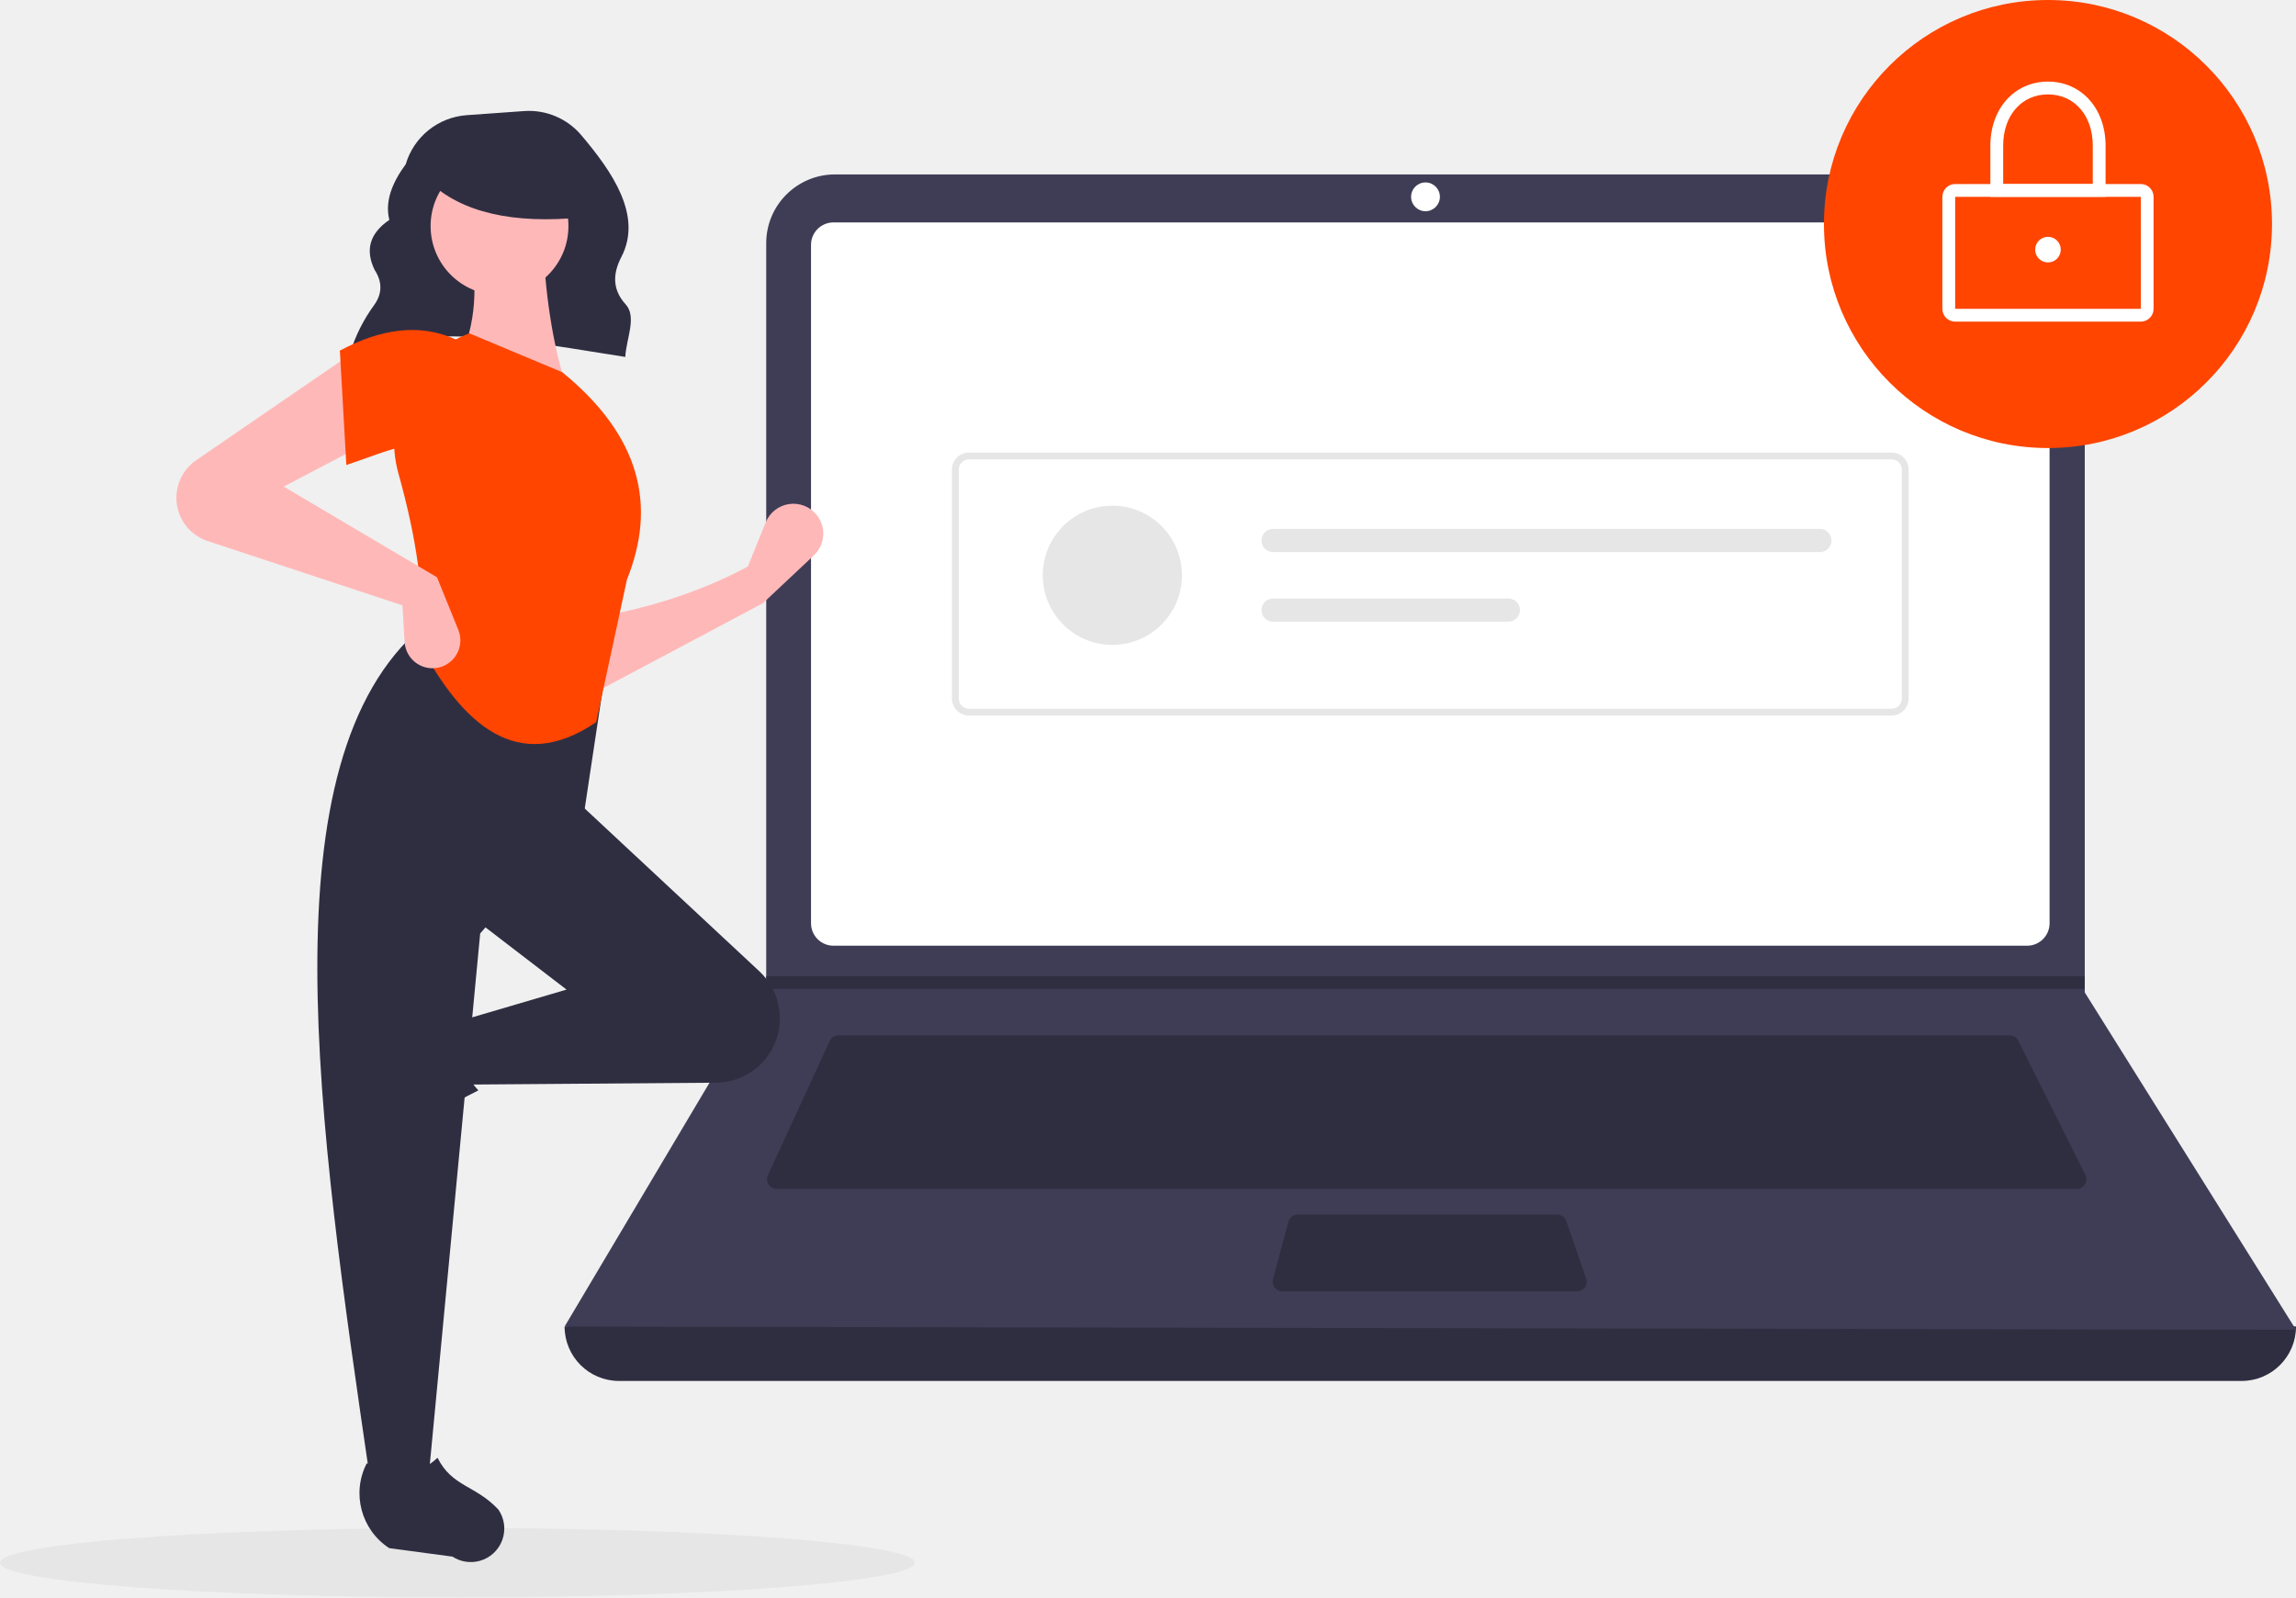
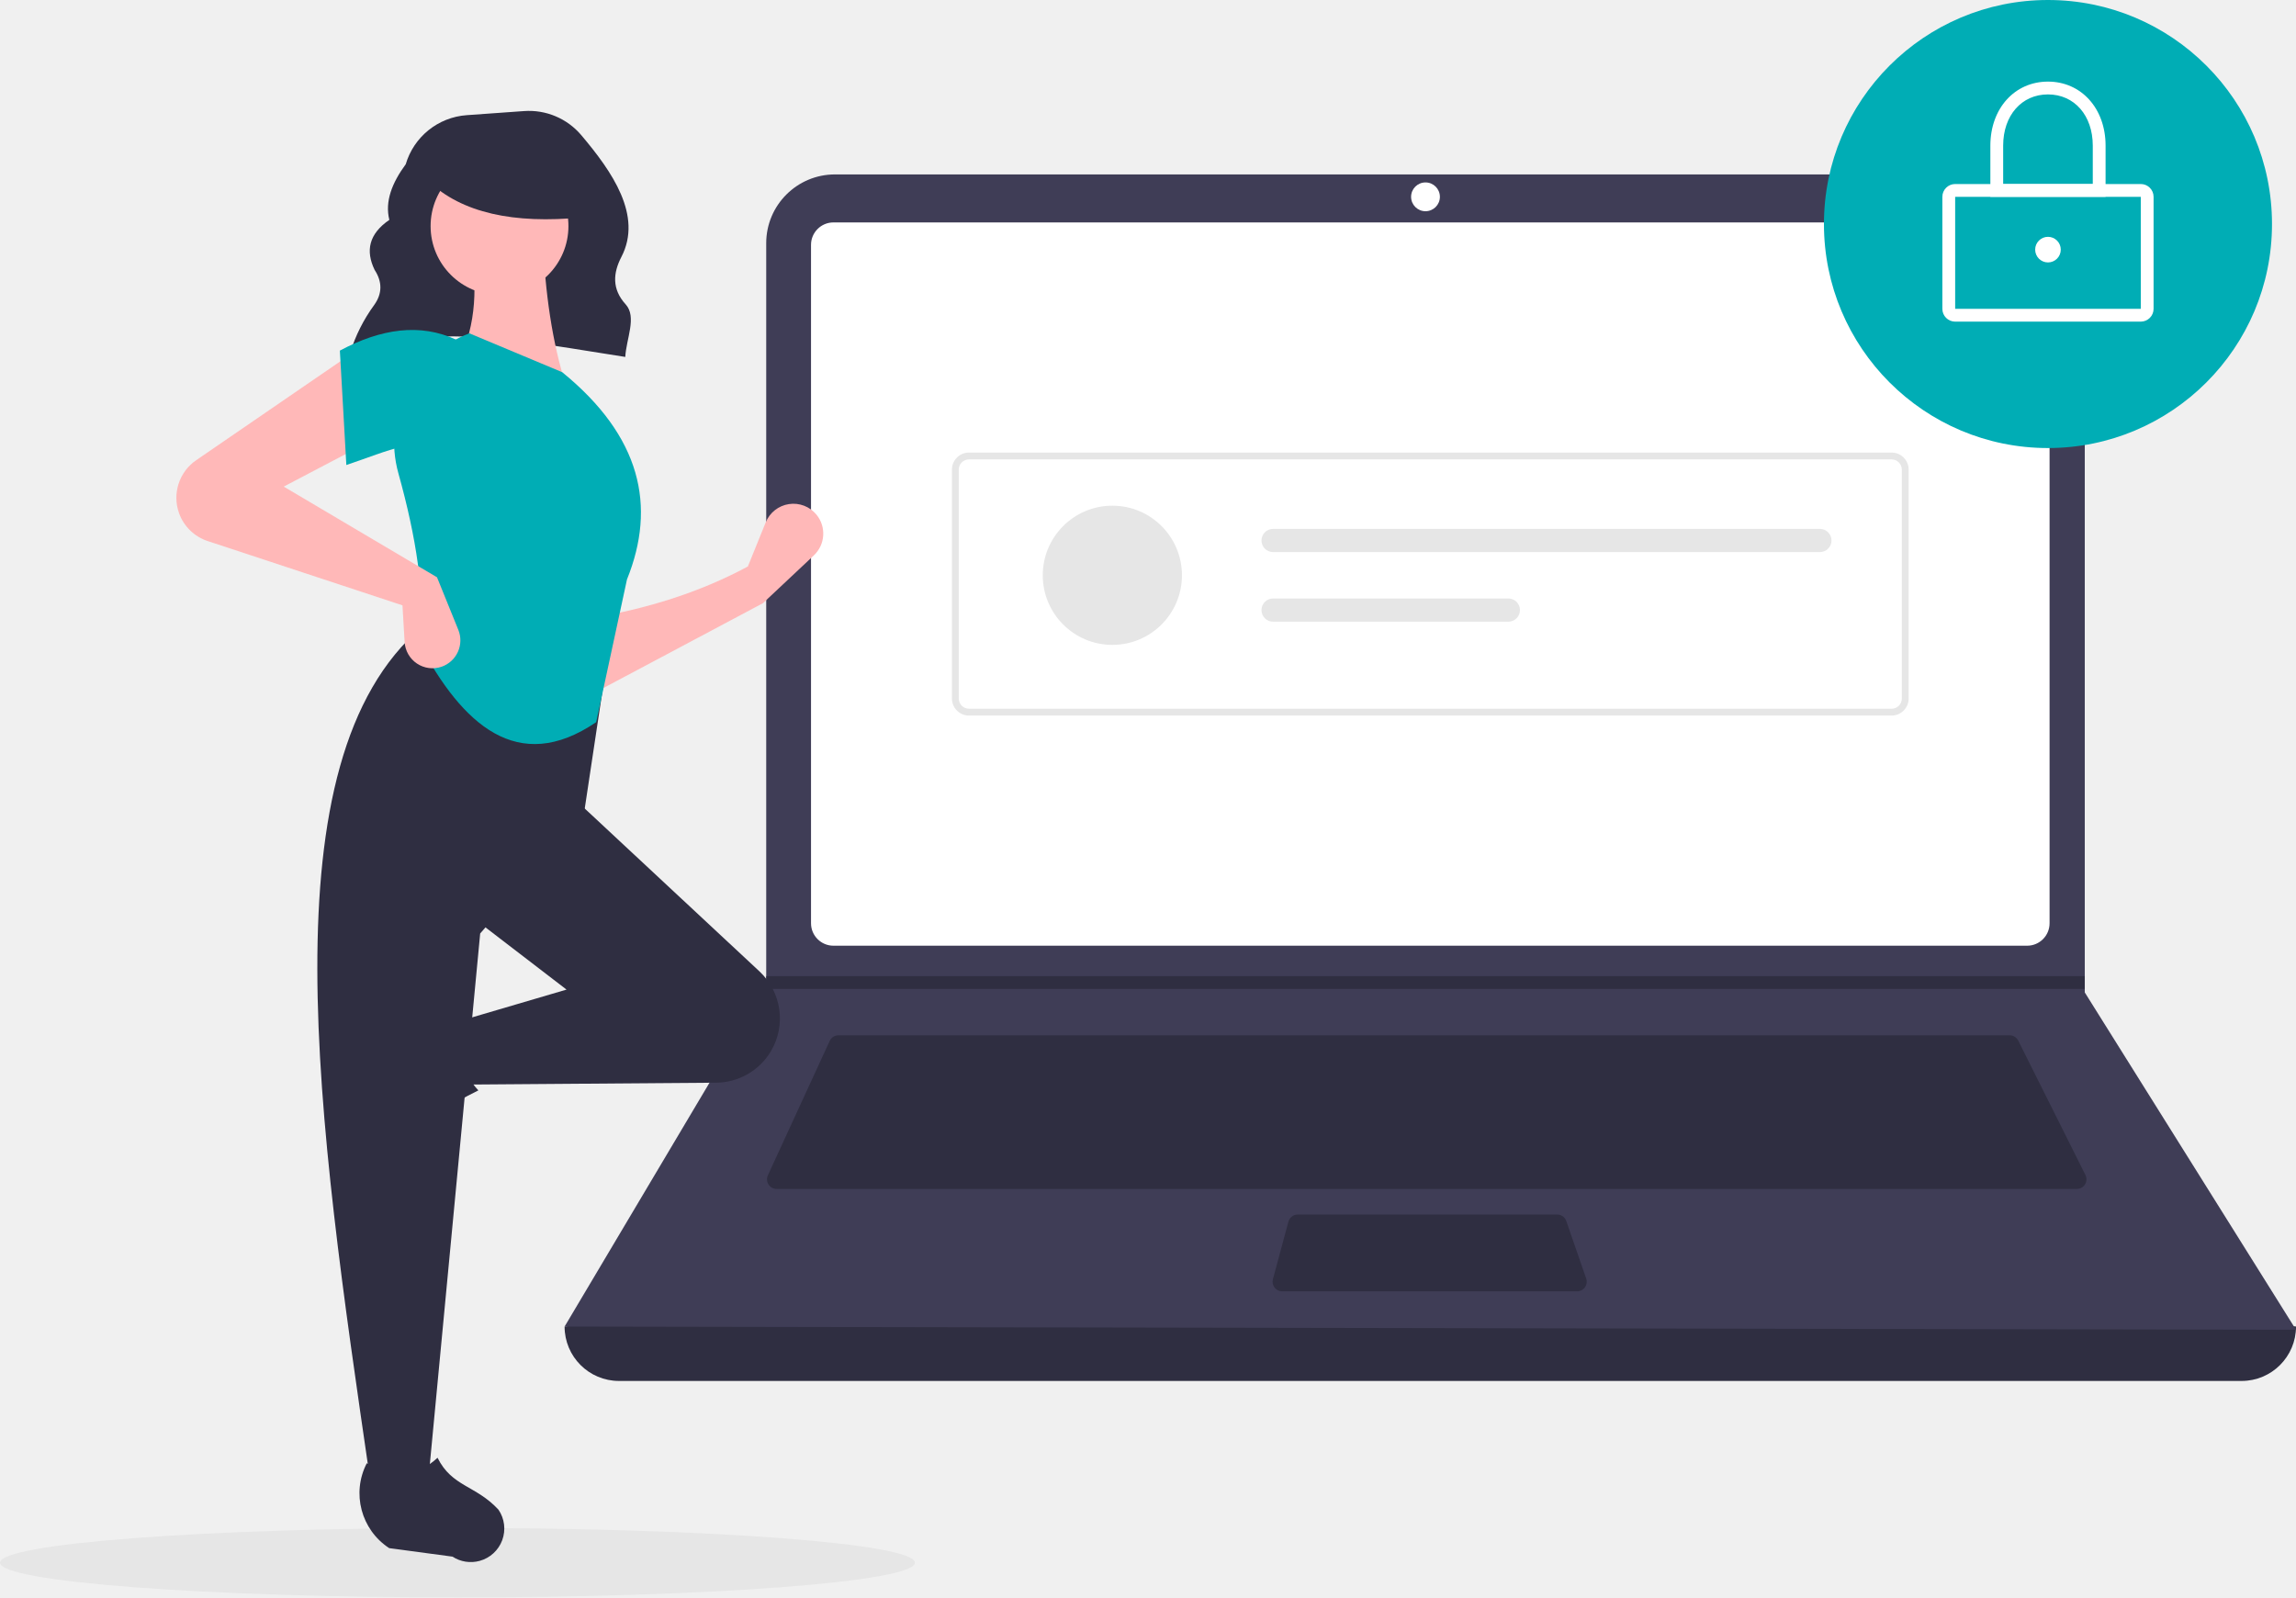
<svg xmlns="http://www.w3.org/2000/svg" data-name="Layer 1" width="793" height="551.732" viewBox="0 0 793 551.732">
  <ellipse cx="158" cy="539.732" rx="158" ry="12" fill="#e6e6e6" />
  <path d="M324.272,296.554c27.497-11.695,61.744-4.285,95.191.858.311-6.228,4.084-13.808.132-18.153-4.801-5.279-4.359-10.825-1.47-16.404,7.388-14.265-3.197-29.444-13.884-42.065a23.669,23.669,0,0,0-19.755-8.292l-19.797,1.414A23.709,23.709,0,0,0,343.635,230.859v0c-4.727,6.429-7.257,12.841-5.664,19.219-7.081,4.839-8.27,10.68-5.089,17.264,2.698,4.146,2.669,8.182-.123,12.106a55.891,55.891,0,0,0-8.31,16.506Z" transform="translate(-203.5 -174.1342)" fill="#2f2e41" />
  <path d="M977.709,651.097H417.291A18.791,18.791,0,0,1,398.5,632.306h0q304.727-35.415,598,0h0A18.791,18.791,0,0,1,977.709,651.097Z" transform="translate(-203.5 -174.1342)" fill="#2f2e41" />
  <path d="M996.5,633.412l-598-1.105,69.306-116.616.332-.553V258.131a23.752,23.752,0,0,1,23.754-23.754H899.792a23.752,23.752,0,0,1,23.754,23.754V516.906Z" transform="translate(-203.5 -174.1342)" fill="#3f3d56" />
  <path d="M491.35,250.957a7.746,7.746,0,0,0-7.738,7.738V493.031a7.747,7.747,0,0,0,7.738,7.738H903.65a7.747,7.747,0,0,0,7.738-7.738V258.694a7.747,7.747,0,0,0-7.738-7.738Z" transform="translate(-203.5 -174.1342)" fill="#fff" />
  <path d="M493.078,531.718a3.325,3.325,0,0,0-3.013,1.93l-21.355,46.425a3.316,3.316,0,0,0,3.012,4.702H920.814a3.316,3.316,0,0,0,2.965-4.799L900.567,533.551a3.299,3.299,0,0,0-2.965-1.833Z" transform="translate(-203.5 -174.1342)" fill="#2f2e41" />
  <circle cx="492.342" cy="67.98" r="4.974" fill="#fff" />
  <path d="M651.7,593.619a3.321,3.321,0,0,0-3.202,2.454l-5.357,19.896a3.316,3.316,0,0,0,3.202,4.179h101.874a3.315,3.315,0,0,0,3.133-4.401l-6.887-19.896a3.318,3.318,0,0,0-3.134-2.231Z" transform="translate(-203.5 -174.1342)" fill="#2f2e41" />
  <polygon points="720.046 337.135 720.046 341.556 264.306 341.556 264.649 341.004 264.649 337.135 720.046 337.135" fill="#2f2e41" />
-   <circle cx="707.335" cy="77.375" r="77.375" fill="#ff4500" />
+   <circle cx="707.335" cy="77.375" r="77.375" fill="#00ADB5" />
  <path d="M942.89,285.223H878.779a4.426,4.426,0,0,1-4.421-4.421V242.114a4.426,4.426,0,0,1,4.421-4.421H942.89a4.426,4.426,0,0,1,4.421,4.421v38.688A4.426,4.426,0,0,1,942.89,285.223Zm-64.111-43.109v38.688h64.114L942.89,242.114Z" transform="translate(-203.5 -174.1342)" fill="#fff" />
  <path d="M930.731,242.114h-39.793V224.428c0-12.81,8.368-22.107,19.896-22.107s19.896,9.297,19.896,22.107Zm-35.372-4.421h30.95V224.428c0-10.413-6.363-17.686-15.475-17.686s-15.475,7.273-15.475,17.686Z" transform="translate(-203.5 -174.1342)" fill="#fff" />
  <circle cx="707.335" cy="86.218" r="4.421" fill="#fff" />
  <path d="M856.82,421.284H538.18a5.908,5.908,0,0,1-5.901-5.901V336.342a5.908,5.908,0,0,1,5.901-5.901H856.82a5.908,5.908,0,0,1,5.901,5.901V415.383A5.908,5.908,0,0,1,856.82,421.284Zm-318.64-88.482a3.544,3.544,0,0,0-3.54,3.54V415.383a3.544,3.544,0,0,0,3.54,3.54H856.82a3.544,3.544,0,0,0,3.54-3.54V336.342a3.544,3.544,0,0,0-3.54-3.54Z" transform="translate(-203.5 -174.1342)" fill="#e6e6e6" />
  <circle cx="384.19" cy="198.695" r="24.036" fill="#e6e6e6" />
  <path d="M643.203,356.805a4.006,4.006,0,1,0,0,8.012H832.061a4.006,4.006,0,0,0,0-8.012Z" transform="translate(-203.5 -174.1342)" fill="#e6e6e6" />
  <path d="M643.203,380.842a4.006,4.006,0,1,0,0,8.012H724.469a4.006,4.006,0,1,0,0-8.012Z" transform="translate(-203.5 -174.1342)" fill="#e6e6e6" />
  <path d="M467.022,382.462,408.119,413.778l-.746-26.096c19.226-3.209,37.517-8.797,54.429-17.895l6.16-15.22a10.318,10.318,0,0,1,17.536-2.678l0,0a10.318,10.318,0,0,1-.908,14.069Z" transform="translate(-203.5 -174.1342)" fill="#ffb8b8" />
  <path d="M323.098,563.267v0a11.574,11.574,0,0,1,1.469-9.363l12.939-19.858a22.612,22.612,0,0,1,29.335-7.739h0c-5.438,9.256-4.68,17.377,1.878,24.434a117.631,117.631,0,0,0-27.936,19.045A11.574,11.574,0,0,1,323.098,563.267Z" transform="translate(-203.5 -174.1342)" fill="#2f2e41" />
  <path d="M469.705,537.303l0,0a22.203,22.203,0,0,1-18.871,10.779l-85.96.651-3.728-21.623,38.026-11.184-32.061-24.605L402.154,450.313l63.65,59.324A22.203,22.203,0,0,1,469.705,537.303Z" transform="translate(-203.5 -174.1342)" fill="#2f2e41" />
  <path d="M351.453,685.179H331.321c-18.075-123.898-36.474-248.142,17.895-294.515l64.122,10.439L405.136,455.532l-35.789,41.008Z" transform="translate(-203.5 -174.1342)" fill="#2f2e41" />
  <path d="M369.149,713.246h0a11.574,11.574,0,0,1-9.363-1.469l-21.859-2.938a22.612,22.612,0,0,1-7.741-29.335v0c9.257,5.437,17.377,4.679,24.434-1.879,4.986,10.067,13.201,9.453,21.047,17.935A11.574,11.574,0,0,1,369.149,713.246Z" transform="translate(-203.5 -174.1342)" fill="#2f2e41" />
  <path d="M399.172,307.902l-37.28-8.947c6.192-12.674,6.702-26.776,3.728-41.754l25.351-.746C391.764,275.08,394.167,292.481,399.172,307.902Z" transform="translate(-203.5 -174.1342)" fill="#ffb8b8" />
-   <path d="M409.418,423.552c-27.139,18.493-46.314.633-60.947-26.923,2.033-16.862-1.259-37.041-7.357-58.966a40.138,40.138,0,0,1,24.506-48.401h0l32.061,13.421c27.224,22.19,32.582,46.227,22.368,71.578Z" transform="translate(-203.5 -174.1342)" fill="#ff4500" />
+   <path d="M409.418,423.552c-27.139,18.493-46.314.633-60.947-26.923,2.033-16.862-1.259-37.041-7.357-58.966a40.138,40.138,0,0,1,24.506-48.401h0l32.061,13.421c27.224,22.19,32.582,46.227,22.368,71.578Z" transform="translate(-203.5 -174.1342)" fill="#00ADB5" />
  <path d="M331.321,326.542,301.497,342.2l52.938,31.316,7.366,18.17a9.637,9.637,0,0,1-5.789,12.731h0a9.637,9.637,0,0,1-12.762-8.544l-.745-12.663-67.284-22.204a15.733,15.733,0,0,1-9.873-9.611v0a15.733,15.733,0,0,1,5.903-18.303l54.105-37.118Z" transform="translate(-203.5 -174.1342)" fill="#ffb8b8" />
-   <path d="M361.146,329.524c-12.439-5.451-23.749.47-38.026,5.219l-2.237-39.517c14.176-7.556,27.692-9.593,40.263-3.728Z" transform="translate(-203.5 -174.1342)" fill="#ff4500" />
+   <path d="M361.146,329.524c-12.439-5.451-23.749.47-38.026,5.219l-2.237-39.517c14.176-7.556,27.692-9.593,40.263-3.728Z" transform="translate(-203.5 -174.1342)" fill="#00ADB5" />
  <circle cx="172.525" cy="78.093" r="23.802" fill="#ffb8b8" />
  <path d="M404.5,249.224c-23.566,2.308-41.523-1.546-53-12.52v-8.838h51Z" transform="translate(-203.5 -174.1342)" fill="#2f2e41" />
</svg>
